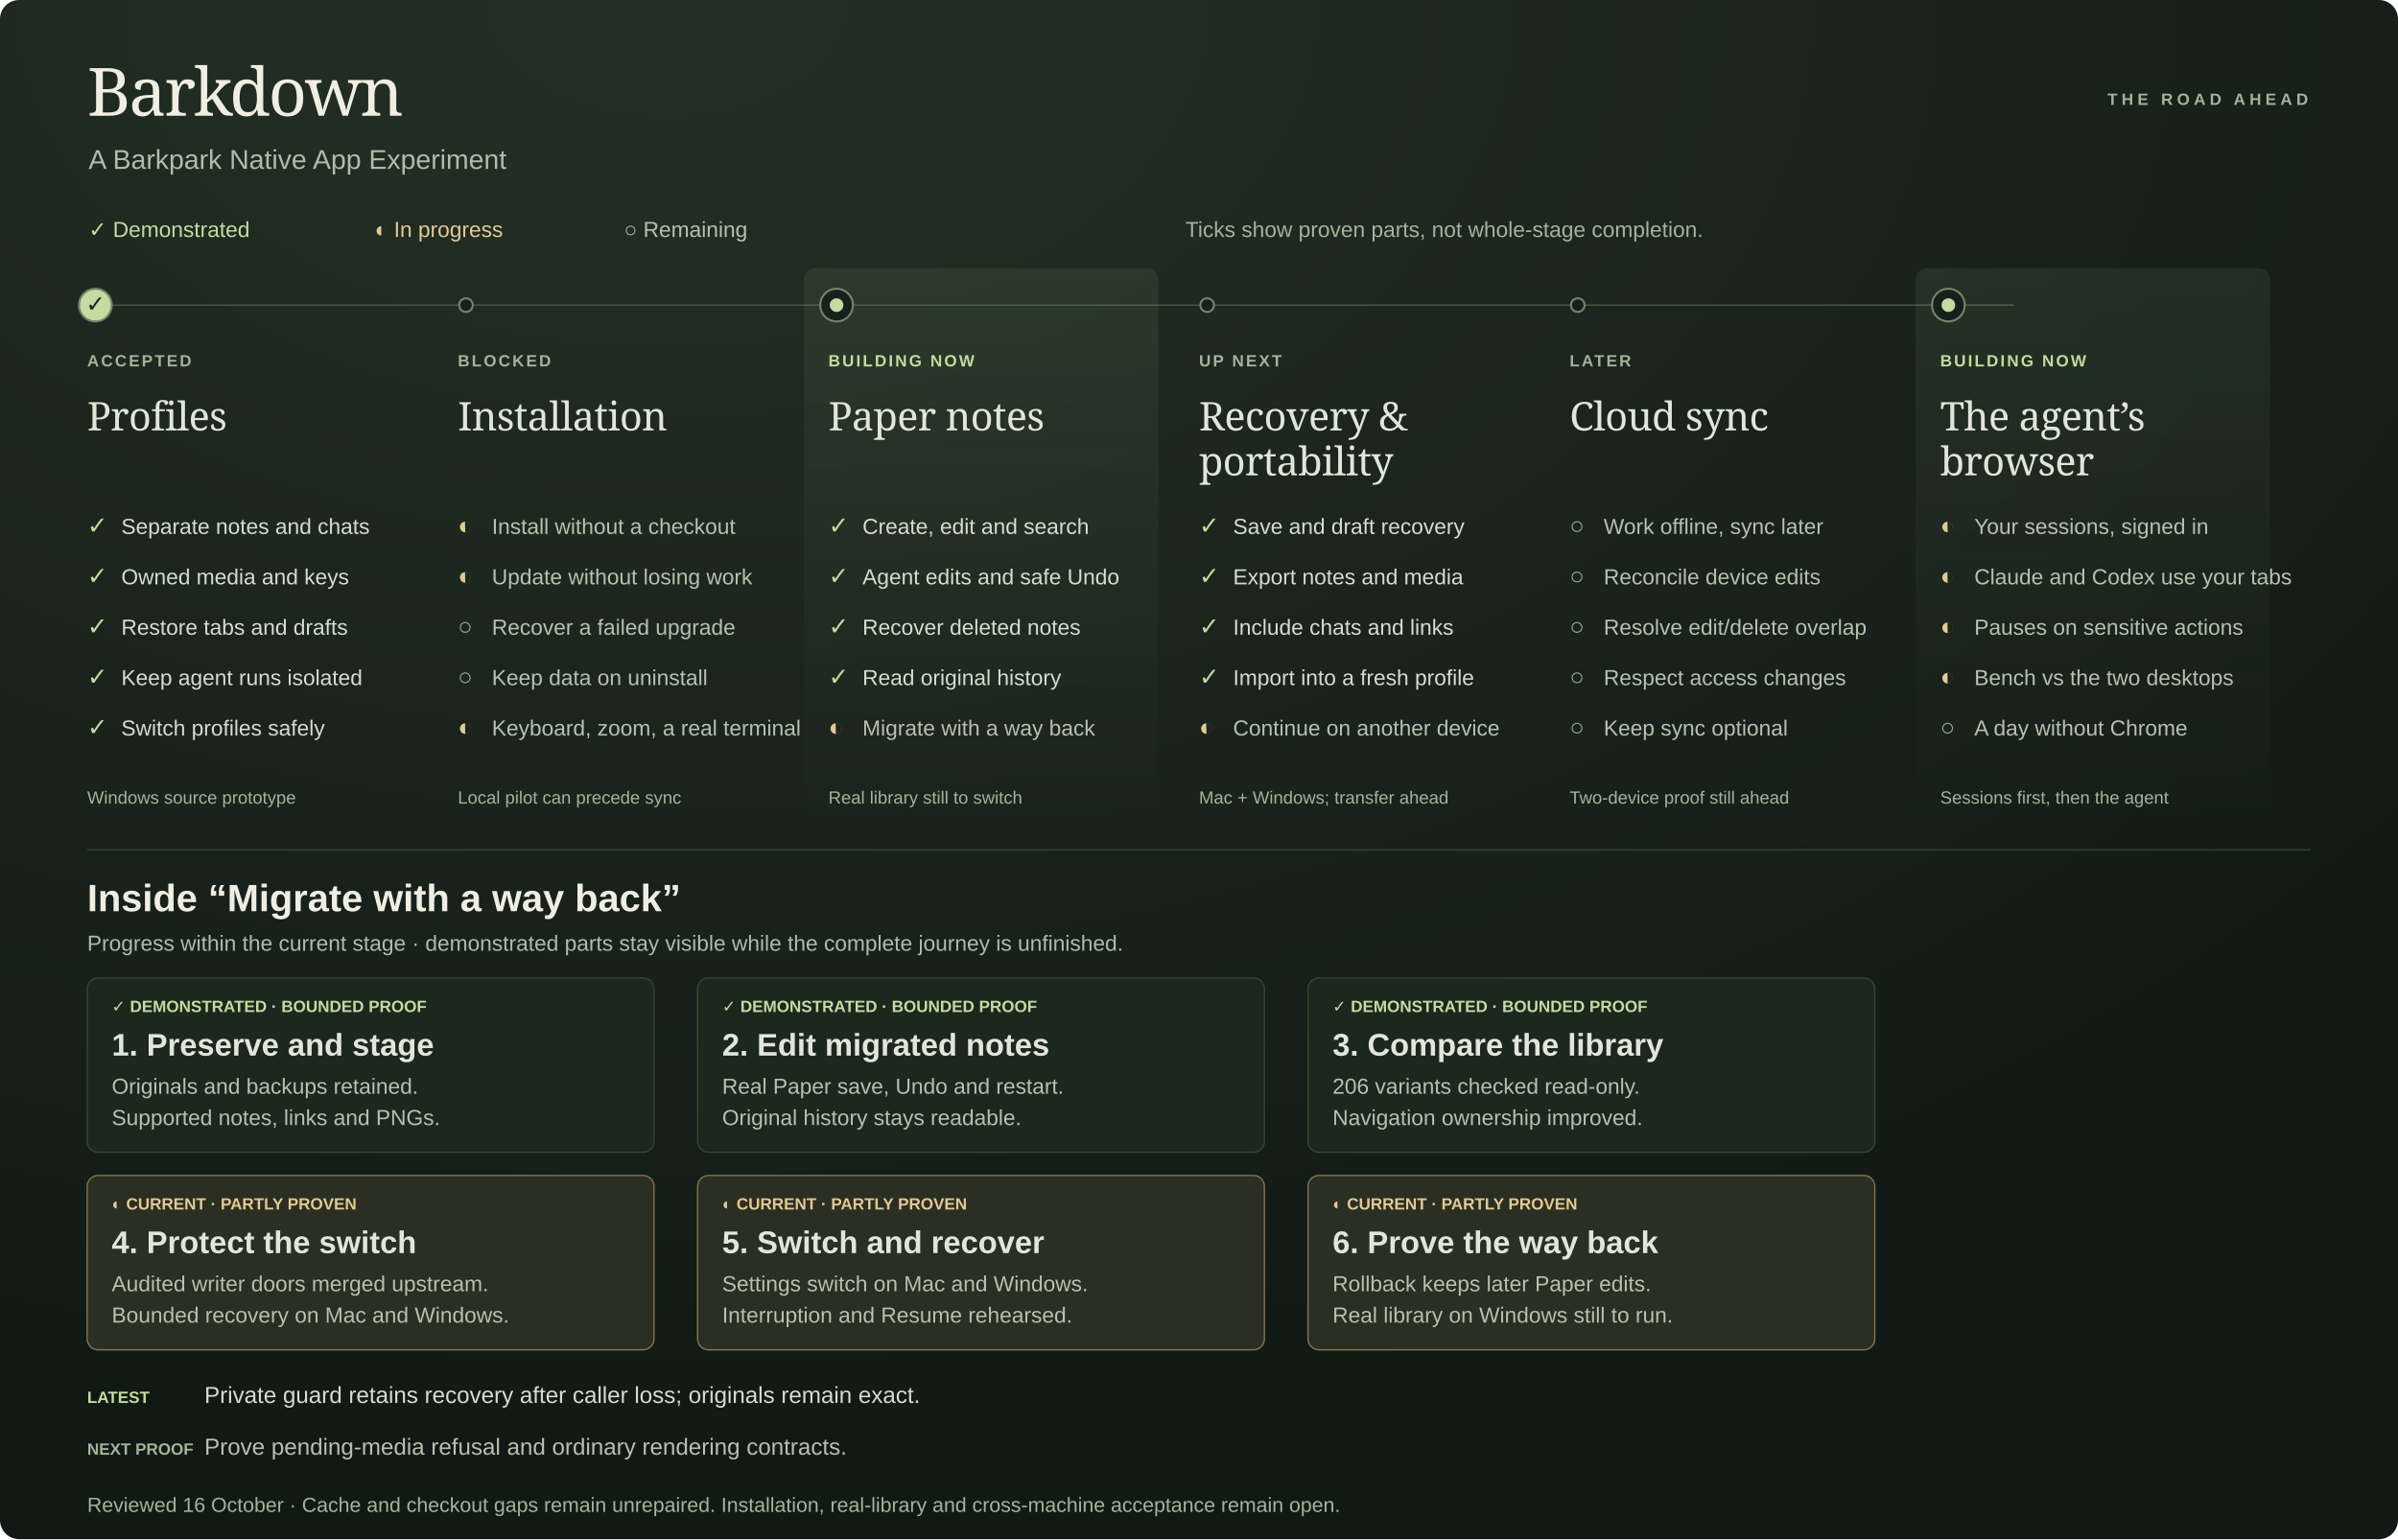
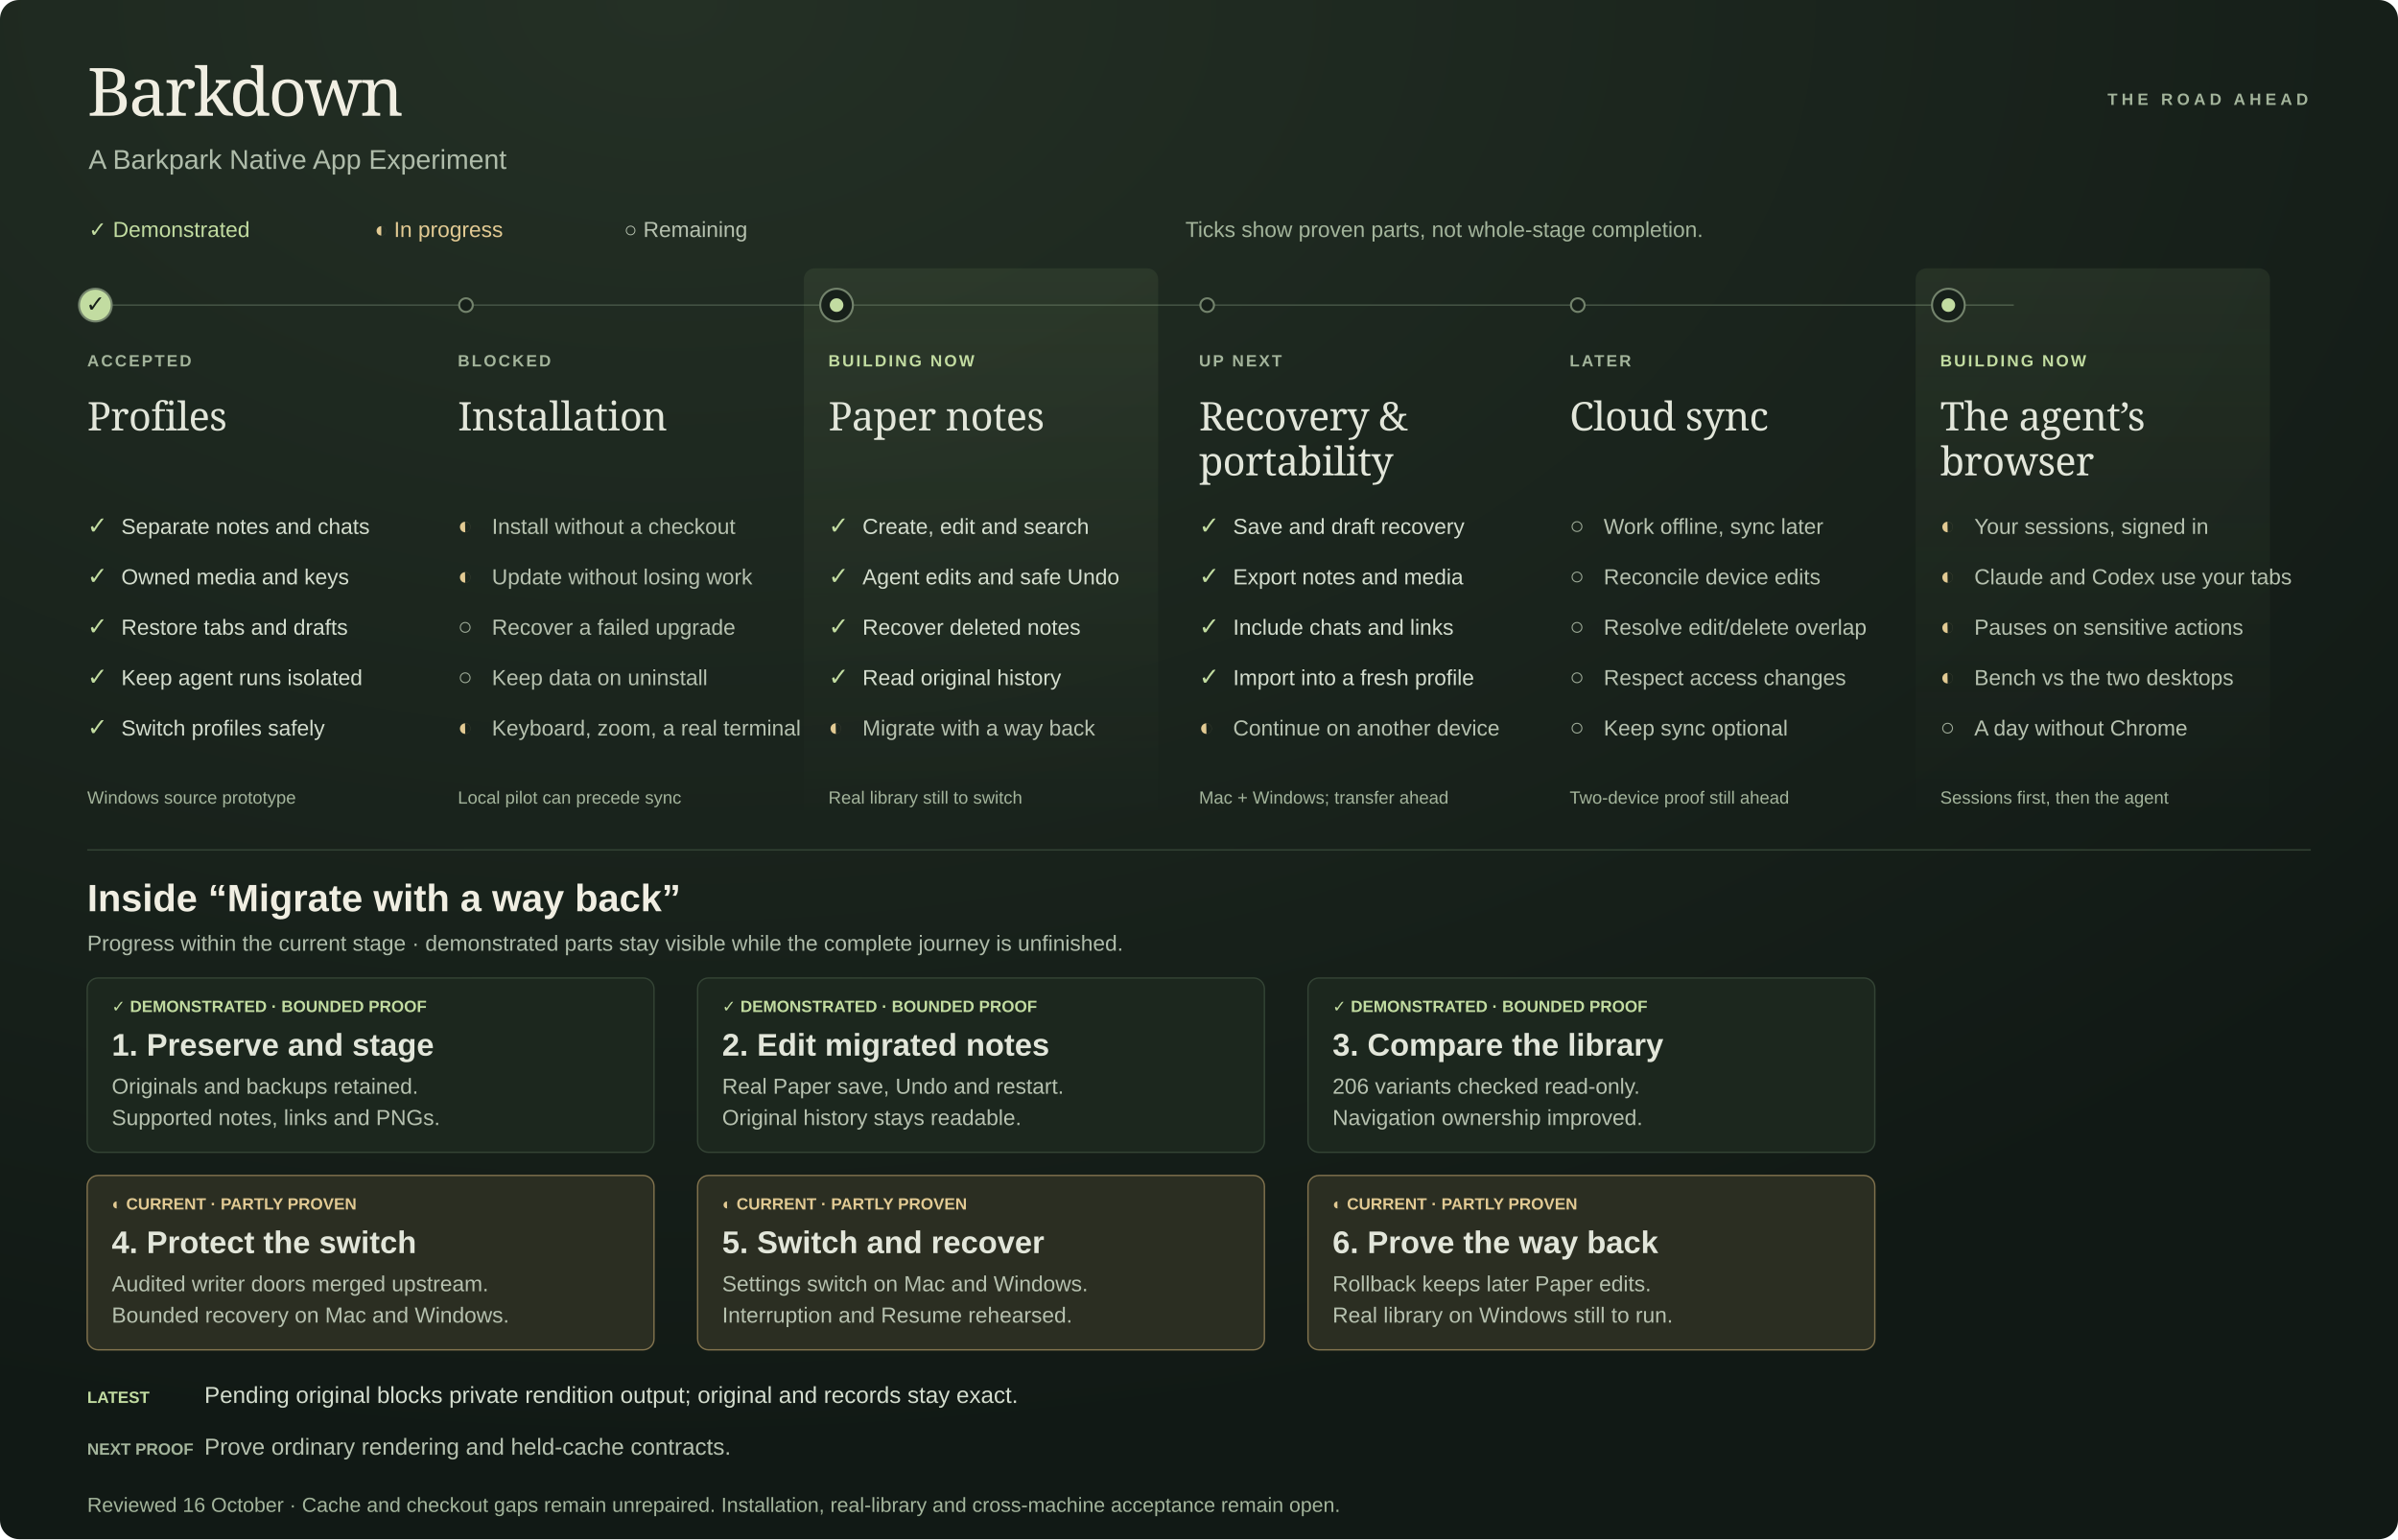
<svg xmlns="http://www.w3.org/2000/svg" width="1760" height="1130" viewBox="0 0 1760 1130" role="img" aria-labelledby="title desc">
  <defs>
    <radialGradient id="background" cx="28%" cy="0%" r="95%">
      <stop stop-color="#243025" />
      <stop offset="1" stop-color="#111915" />
    </radialGradient>
    <linearGradient id="focus" x2="0" y2="1">
      <stop stop-color="#a9c787" stop-opacity=".09" />
      <stop offset="1" stop-color="#a9c787" stop-opacity="0" />
    </linearGradient>
  </defs>
  <g font-family="Segoe UI, Arial, sans-serif">
    <rect width="1760" height="1130" rx="14" fill="url(#background)" />
    <text x="64" y="85" font-family="Georgia, serif" font-size="49" letter-spacing="-1.5" fill="#f0eee2">Barkdown</text>
    <text x="65" y="124" font-size="20" fill="#afbcaa" font-weight="400">A Barkpark Native App Experiment</text>
    <text x="1694" y="77" text-anchor="end" font-size="12" font-weight="600" letter-spacing="3" fill="#a3b49b">THE ROAD AHEAD</text>
    <text x="65" y="174" font-size="16" fill="#c2dca1" font-weight="400">✓  Demonstrated</text>
    <text x="275" y="174" font-size="16" fill="#e2ca93" font-weight="400">◐  In progress</text>
    <text x="458" y="174" font-size="16" fill="#b6c1af" font-weight="400">○  Remaining</text>
    <text x="870" y="174" font-size="16" fill="#a3b49b" font-weight="400">Ticks show proven parts, not whole-stage completion.</text>
    <path d="M70 224H1478" stroke="#475747" stroke-width="1" />
    <g data-phase="P1">
      <circle cx="70" cy="224" r="12" fill="#c2dca1" stroke="#73836c" stroke-width="1.5" />
      <text x="63" y="229" font-size="17" fill="#17201a" font-weight="600">✓</text>
      <text x="64" y="269" font-size="12" letter-spacing="1.5" font-weight="600" fill="#a3b49b">ACCEPTED</text>
      <text x="64" y="316" dy="0" font-family="Georgia, serif" font-size="29" letter-spacing="-.4" fill="#e2e6da">Profiles</text>
      <text x="64" y="392" font-size="18" fill="#c2dca1" font-weight="600">✓</text>
      <text x="89" y="392" font-size="16" fill="#d4ddce" font-weight="400">Separate notes and chats</text>
      <text x="64" y="429" font-size="18" fill="#c2dca1" font-weight="600">✓</text>
      <text x="89" y="429" font-size="16" fill="#d4ddce" font-weight="400">Owned media and keys</text>
      <text x="64" y="466" font-size="18" fill="#c2dca1" font-weight="600">✓</text>
      <text x="89" y="466" font-size="16" fill="#d4ddce" font-weight="400">Restore tabs and drafts</text>
      <text x="64" y="503" font-size="18" fill="#c2dca1" font-weight="600">✓</text>
      <text x="89" y="503" font-size="16" fill="#d4ddce" font-weight="400">Keep agent runs isolated</text>
      <text x="64" y="540" font-size="18" fill="#c2dca1" font-weight="600">✓</text>
      <text x="89" y="540" font-size="16" fill="#d4ddce" font-weight="400">Switch profiles safely</text>
      <text x="64" y="590" font-size="13" fill="#a3b49b" font-weight="400">Windows source prototype</text>
    </g>
    <g data-phase="P5">
      <circle cx="342" cy="224" r="5" fill="#17201a" stroke="#73836c" stroke-width="1.5" />
      <text x="336" y="269" font-size="12" letter-spacing="1.5" font-weight="600" fill="#a3b49b">BLOCKED</text>
      <text x="336" y="316" dy="0" font-family="Georgia, serif" font-size="29" letter-spacing="-.4" fill="#e2e6da">Installation</text>
      <text x="336" y="392" font-size="18" fill="#e2ca93" font-weight="600">◐</text>
      <text x="361" y="392" font-size="16" fill="#b6c1af" font-weight="400">Install without a checkout</text>
      <text x="336" y="429" font-size="18" fill="#e2ca93" font-weight="600">◐</text>
      <text x="361" y="429" font-size="16" fill="#b6c1af" font-weight="400">Update without losing work</text>
      <text x="336" y="466" font-size="18" fill="#9fac99" font-weight="600">○</text>
      <text x="361" y="466" font-size="16" fill="#b6c1af" font-weight="400">Recover a failed upgrade</text>
      <text x="336" y="503" font-size="18" fill="#9fac99" font-weight="600">○</text>
      <text x="361" y="503" font-size="16" fill="#b6c1af" font-weight="400">Keep data on uninstall</text>
      <text x="336" y="540" font-size="18" fill="#e2ca93" font-weight="600">◐</text>
      <text x="361" y="540" font-size="16" fill="#b6c1af" font-weight="400">Keyboard, zoom, a real terminal</text>
      <text x="336" y="590" font-size="13" fill="#a3b49b" font-weight="400">Local pilot can precede sync</text>
    </g>
    <g data-phase="P2">
      <rect x="590" y="197" width="260" height="410" rx="8" fill="url(#focus)" />
      <circle cx="614" cy="224" r="12" fill="#17201a" stroke="#73836c" stroke-width="1.5" />
      <circle cx="614" cy="224" r="5" fill="#c2dca1" />
      <text x="608" y="269" font-size="12" letter-spacing="1.5" font-weight="600" fill="#c2dca1">BUILDING NOW</text>
      <text x="608" y="316" dy="0" font-family="Georgia, serif" font-size="29" letter-spacing="-.4" fill="#e2e6da">Paper notes</text>
      <text x="608" y="392" font-size="18" fill="#c2dca1" font-weight="600">✓</text>
      <text x="633" y="392" font-size="16" fill="#d4ddce" font-weight="400">Create, edit and search</text>
      <text x="608" y="429" font-size="18" fill="#c2dca1" font-weight="600">✓</text>
      <text x="633" y="429" font-size="16" fill="#d4ddce" font-weight="400">Agent edits and safe Undo</text>
      <text x="608" y="466" font-size="18" fill="#c2dca1" font-weight="600">✓</text>
      <text x="633" y="466" font-size="16" fill="#d4ddce" font-weight="400">Recover deleted notes</text>
      <text x="608" y="503" font-size="18" fill="#c2dca1" font-weight="600">✓</text>
      <text x="633" y="503" font-size="16" fill="#d4ddce" font-weight="400">Read original history</text>
      <text x="608" y="540" font-size="18" fill="#e2ca93" font-weight="600">◐</text>
      <text x="633" y="540" font-size="16" fill="#b6c1af" font-weight="400">Migrate with a way back</text>
      <text x="608" y="590" font-size="13" fill="#a3b49b" font-weight="400">Real library still to switch</text>
    </g>
    <g data-phase="P3">
      <circle cx="886" cy="224" r="5" fill="#17201a" stroke="#73836c" stroke-width="1.5" />
      <text x="880" y="269" font-size="12" letter-spacing="1.5" font-weight="600" fill="#a3b49b">UP NEXT</text>
      <text x="880" y="316" dy="0" font-family="Georgia, serif" font-size="29" letter-spacing="-.4" fill="#e2e6da">Recovery &amp;</text>
      <text x="880" y="316" dy="33" font-family="Georgia, serif" font-size="29" letter-spacing="-.4" fill="#e2e6da">portability</text>
      <text x="880" y="392" font-size="18" fill="#c2dca1" font-weight="600">✓</text>
      <text x="905" y="392" font-size="16" fill="#d4ddce" font-weight="400">Save and draft recovery</text>
      <text x="880" y="429" font-size="18" fill="#c2dca1" font-weight="600">✓</text>
      <text x="905" y="429" font-size="16" fill="#d4ddce" font-weight="400">Export notes and media</text>
      <text x="880" y="466" font-size="18" fill="#c2dca1" font-weight="600">✓</text>
      <text x="905" y="466" font-size="16" fill="#d4ddce" font-weight="400">Include chats and links</text>
      <text x="880" y="503" font-size="18" fill="#c2dca1" font-weight="600">✓</text>
      <text x="905" y="503" font-size="16" fill="#d4ddce" font-weight="400">Import into a fresh profile</text>
      <text x="880" y="540" font-size="18" fill="#e2ca93" font-weight="600">◐</text>
      <text x="905" y="540" font-size="16" fill="#b6c1af" font-weight="400">Continue on another device</text>
      <text x="880" y="590" font-size="13" fill="#a3b49b" font-weight="400">Mac + Windows; transfer ahead</text>
    </g>
    <g data-phase="P4">
      <circle cx="1158" cy="224" r="5" fill="#17201a" stroke="#73836c" stroke-width="1.5" />
      <text x="1152" y="269" font-size="12" letter-spacing="1.5" font-weight="600" fill="#a3b49b">LATER</text>
      <text x="1152" y="316" dy="0" font-family="Georgia, serif" font-size="29" letter-spacing="-.4" fill="#e2e6da">Cloud sync</text>
      <text x="1152" y="392" font-size="18" fill="#9fac99" font-weight="600">○</text>
      <text x="1177" y="392" font-size="16" fill="#b6c1af" font-weight="400">Work offline, sync later</text>
      <text x="1152" y="429" font-size="18" fill="#9fac99" font-weight="600">○</text>
      <text x="1177" y="429" font-size="16" fill="#b6c1af" font-weight="400">Reconcile device edits</text>
      <text x="1152" y="466" font-size="18" fill="#9fac99" font-weight="600">○</text>
      <text x="1177" y="466" font-size="16" fill="#b6c1af" font-weight="400">Resolve edit/delete overlap</text>
      <text x="1152" y="503" font-size="18" fill="#9fac99" font-weight="600">○</text>
      <text x="1177" y="503" font-size="16" fill="#b6c1af" font-weight="400">Respect access changes</text>
      <text x="1152" y="540" font-size="18" fill="#9fac99" font-weight="600">○</text>
      <text x="1177" y="540" font-size="16" fill="#b6c1af" font-weight="400">Keep sync optional</text>
      <text x="1152" y="590" font-size="13" fill="#a3b49b" font-weight="400">Two-device proof still ahead</text>
    </g>
    <g data-phase="P6">
      <rect x="1406" y="197" width="260" height="410" rx="8" fill="url(#focus)" />
      <circle cx="1430" cy="224" r="12" fill="#17201a" stroke="#73836c" stroke-width="1.5" />
      <circle cx="1430" cy="224" r="5" fill="#c2dca1" />
      <text x="1424" y="269" font-size="12" letter-spacing="1.5" font-weight="600" fill="#c2dca1">BUILDING NOW</text>
      <text x="1424" y="316" dy="0" font-family="Georgia, serif" font-size="29" letter-spacing="-.4" fill="#e2e6da">The agent’s</text>
      <text x="1424" y="316" dy="33" font-family="Georgia, serif" font-size="29" letter-spacing="-.4" fill="#e2e6da">browser</text>
      <text x="1424" y="392" font-size="18" fill="#e2ca93" font-weight="600">◐</text>
      <text x="1449" y="392" font-size="16" fill="#b6c1af" font-weight="400">Your sessions, signed in</text>
      <text x="1424" y="429" font-size="18" fill="#e2ca93" font-weight="600">◐</text>
      <text x="1449" y="429" font-size="16" fill="#b6c1af" font-weight="400">Claude and Codex use your tabs</text>
      <text x="1424" y="466" font-size="18" fill="#e2ca93" font-weight="600">◐</text>
      <text x="1449" y="466" font-size="16" fill="#b6c1af" font-weight="400">Pauses on sensitive actions</text>
      <text x="1424" y="503" font-size="18" fill="#e2ca93" font-weight="600">◐</text>
      <text x="1449" y="503" font-size="16" fill="#b6c1af" font-weight="400">Bench vs the two desktops</text>
      <text x="1424" y="540" font-size="18" fill="#9fac99" font-weight="600">○</text>
      <text x="1449" y="540" font-size="16" fill="#b6c1af" font-weight="400">A day without Chrome</text>
      <text x="1424" y="590" font-size="13" fill="#a3b49b" font-weight="400">Sessions first, then the agent</text>
    </g>
    <path d="M64 624H1696" stroke="#344435" />
    <text x="64" y="669" font-size="28" fill="#f0eee2" font-weight="600">Inside “Migrate with a way back”</text>
    <text x="64" y="698" font-size="16" fill="#afbcaa" font-weight="400">Progress within the current stage · demonstrated parts stay visible while the complete journey is unfinished.</text>
    <g data-migration-step="1">
      <rect x="64" y="718" width="416" height="128" rx="8" fill="#1c271e" stroke="#344435" />
      <text x="82" y="743" font-size="12" fill="#c2dca1" font-weight="600">✓  DEMONSTRATED · BOUNDED PROOF</text>
      <text x="82" y="775" font-size="23" fill="#e2e6da" font-weight="600">1. Preserve and stage</text>
      <text x="82" y="803" font-size="16" fill="#b6c1af" font-weight="400">Originals and backups retained.</text>
      <text x="82" y="826" font-size="16" fill="#b6c1af" font-weight="400">Supported notes, links and PNGs.</text>
    </g>
    <g data-migration-step="2">
      <rect x="512" y="718" width="416" height="128" rx="8" fill="#1c271e" stroke="#344435" />
      <text x="530" y="743" font-size="12" fill="#c2dca1" font-weight="600">✓  DEMONSTRATED · BOUNDED PROOF</text>
      <text x="530" y="775" font-size="23" fill="#e2e6da" font-weight="600">2. Edit migrated notes</text>
      <text x="530" y="803" font-size="16" fill="#b6c1af" font-weight="400">Real Paper save, Undo and restart.</text>
      <text x="530" y="826" font-size="16" fill="#b6c1af" font-weight="400">Original history stays readable.</text>
    </g>
    <g data-migration-step="3">
      <rect x="960" y="718" width="416" height="128" rx="8" fill="#1c271e" stroke="#344435" />
      <text x="978" y="743" font-size="12" fill="#c2dca1" font-weight="600">✓  DEMONSTRATED · BOUNDED PROOF</text>
      <text x="978" y="775" font-size="23" fill="#e2e6da" font-weight="600">3. Compare the library</text>
      <text x="978" y="803" font-size="16" fill="#b6c1af" font-weight="400">206 variants checked read-only.</text>
      <text x="978" y="826" font-size="16" fill="#b6c1af" font-weight="400">Navigation ownership improved.</text>
    </g>
    <g data-migration-step="4">
      <rect x="64" y="863" width="416" height="128" rx="8" fill="#2b2e22" stroke="#82734e" />
      <text x="82" y="888" font-size="12" fill="#e2ca93" font-weight="600">◐  CURRENT · PARTLY PROVEN</text>
      <text x="82" y="920" font-size="23" fill="#e2e6da" font-weight="600">4. Protect the switch</text>
      <text x="82" y="948" font-size="16" fill="#b6c1af" font-weight="400">Audited writer doors merged upstream.</text>
      <text x="82" y="971" font-size="16" fill="#b6c1af" font-weight="400">Bounded recovery on Mac and Windows.</text>
    </g>
    <g data-migration-step="5">
      <rect x="512" y="863" width="416" height="128" rx="8" fill="#2b2e22" stroke="#82734e" />
      <text x="530" y="888" font-size="12" fill="#e2ca93" font-weight="600">◐  CURRENT · PARTLY PROVEN</text>
      <text x="530" y="920" font-size="23" fill="#e2e6da" font-weight="600">5. Switch and recover</text>
      <text x="530" y="948" font-size="16" fill="#b6c1af" font-weight="400">Settings switch on Mac and Windows.</text>
      <text x="530" y="971" font-size="16" fill="#b6c1af" font-weight="400">Interruption and Resume rehearsed.</text>
    </g>
    <g data-migration-step="6">
      <rect x="960" y="863" width="416" height="128" rx="8" fill="#2b2e22" stroke="#82734e" />
      <text x="978" y="888" font-size="12" fill="#e2ca93" font-weight="600">◐  CURRENT · PARTLY PROVEN</text>
      <text x="978" y="920" font-size="23" fill="#e2e6da" font-weight="600">6. Prove the way back</text>
      <text x="978" y="948" font-size="16" fill="#b6c1af" font-weight="400">Rollback keeps later Paper edits.</text>
      <text x="978" y="971" font-size="16" fill="#b6c1af" font-weight="400">Real library on Windows still to run.</text>
    </g>
    <text x="64" y="1030" font-size="12" fill="#c2dca1" font-weight="600">LATEST</text>
-     <text x="150" y="1030" font-size="17" fill="#d4ddce" font-weight="400">Private guard retains recovery after caller loss; originals remain exact.</text>
+     <text x="150" y="1030" font-size="17" fill="#d4ddce" font-weight="400">Pending original blocks private rendition output; original and records stay exact.</text>
    <text x="64" y="1068" font-size="12" fill="#a3b49b" font-weight="600">NEXT PROOF</text>
-     <text x="150" y="1068" font-size="17" fill="#b6c1af" font-weight="400">Prove pending-media refusal and ordinary rendering contracts.</text>
+     <text x="150" y="1068" font-size="17" fill="#b6c1af" font-weight="400">Prove ordinary rendering and held-cache contracts.</text>
    <text x="64" y="1110" font-size="15" fill="#a3b49b" font-weight="400">Reviewed 16 October · Cache and checkout gaps remain unrepaired. Installation, real-library and cross-machine acceptance remain open.</text>
  </g>
</svg>
